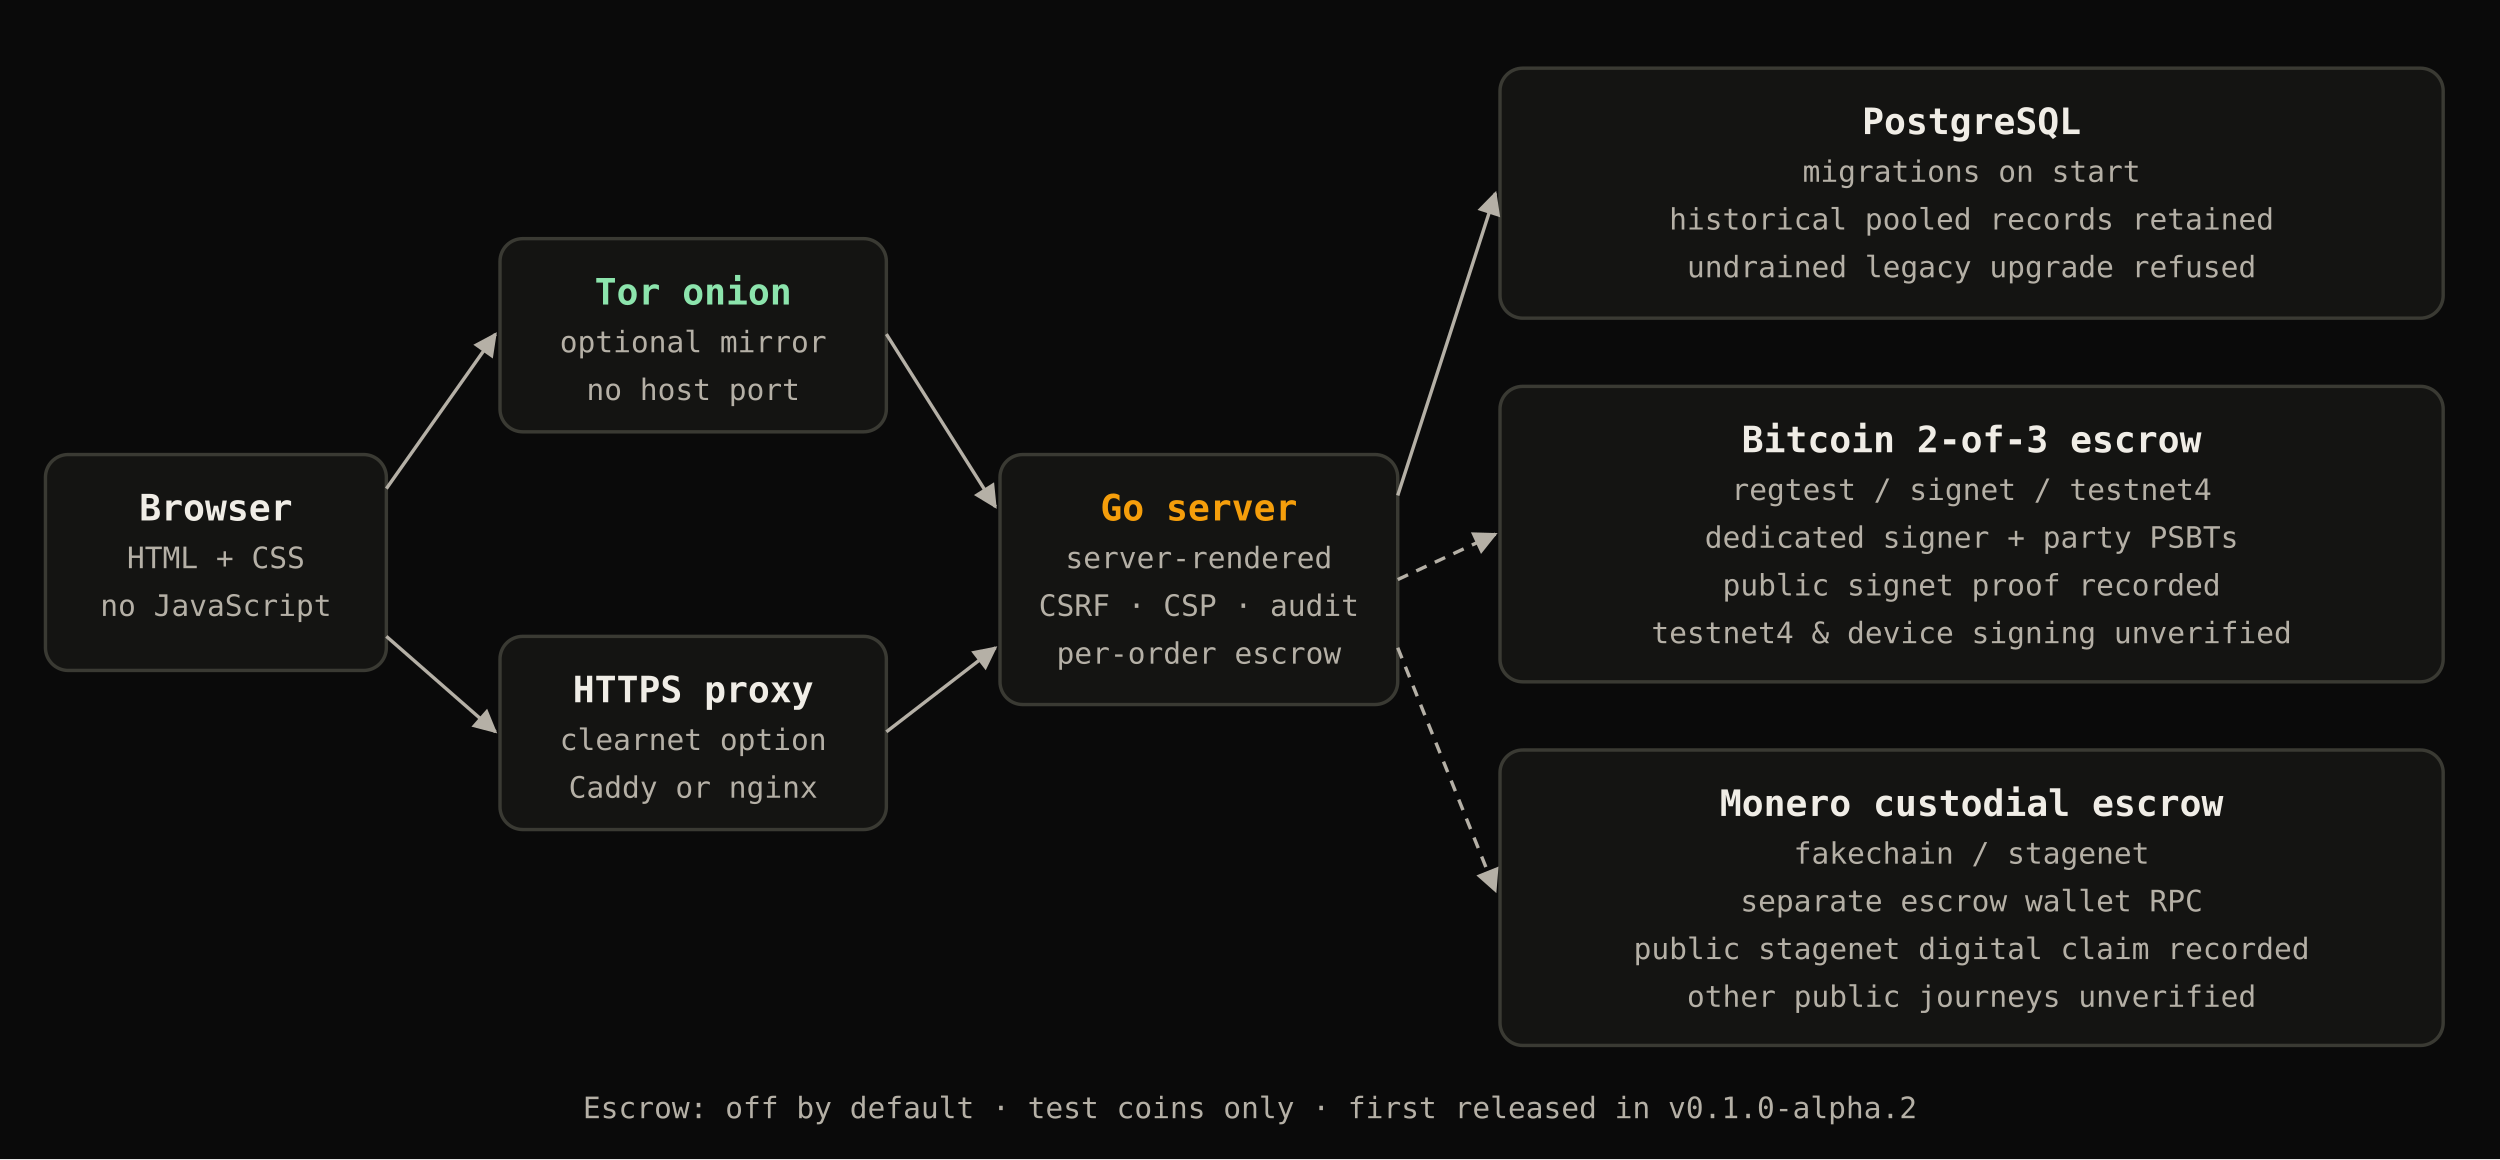
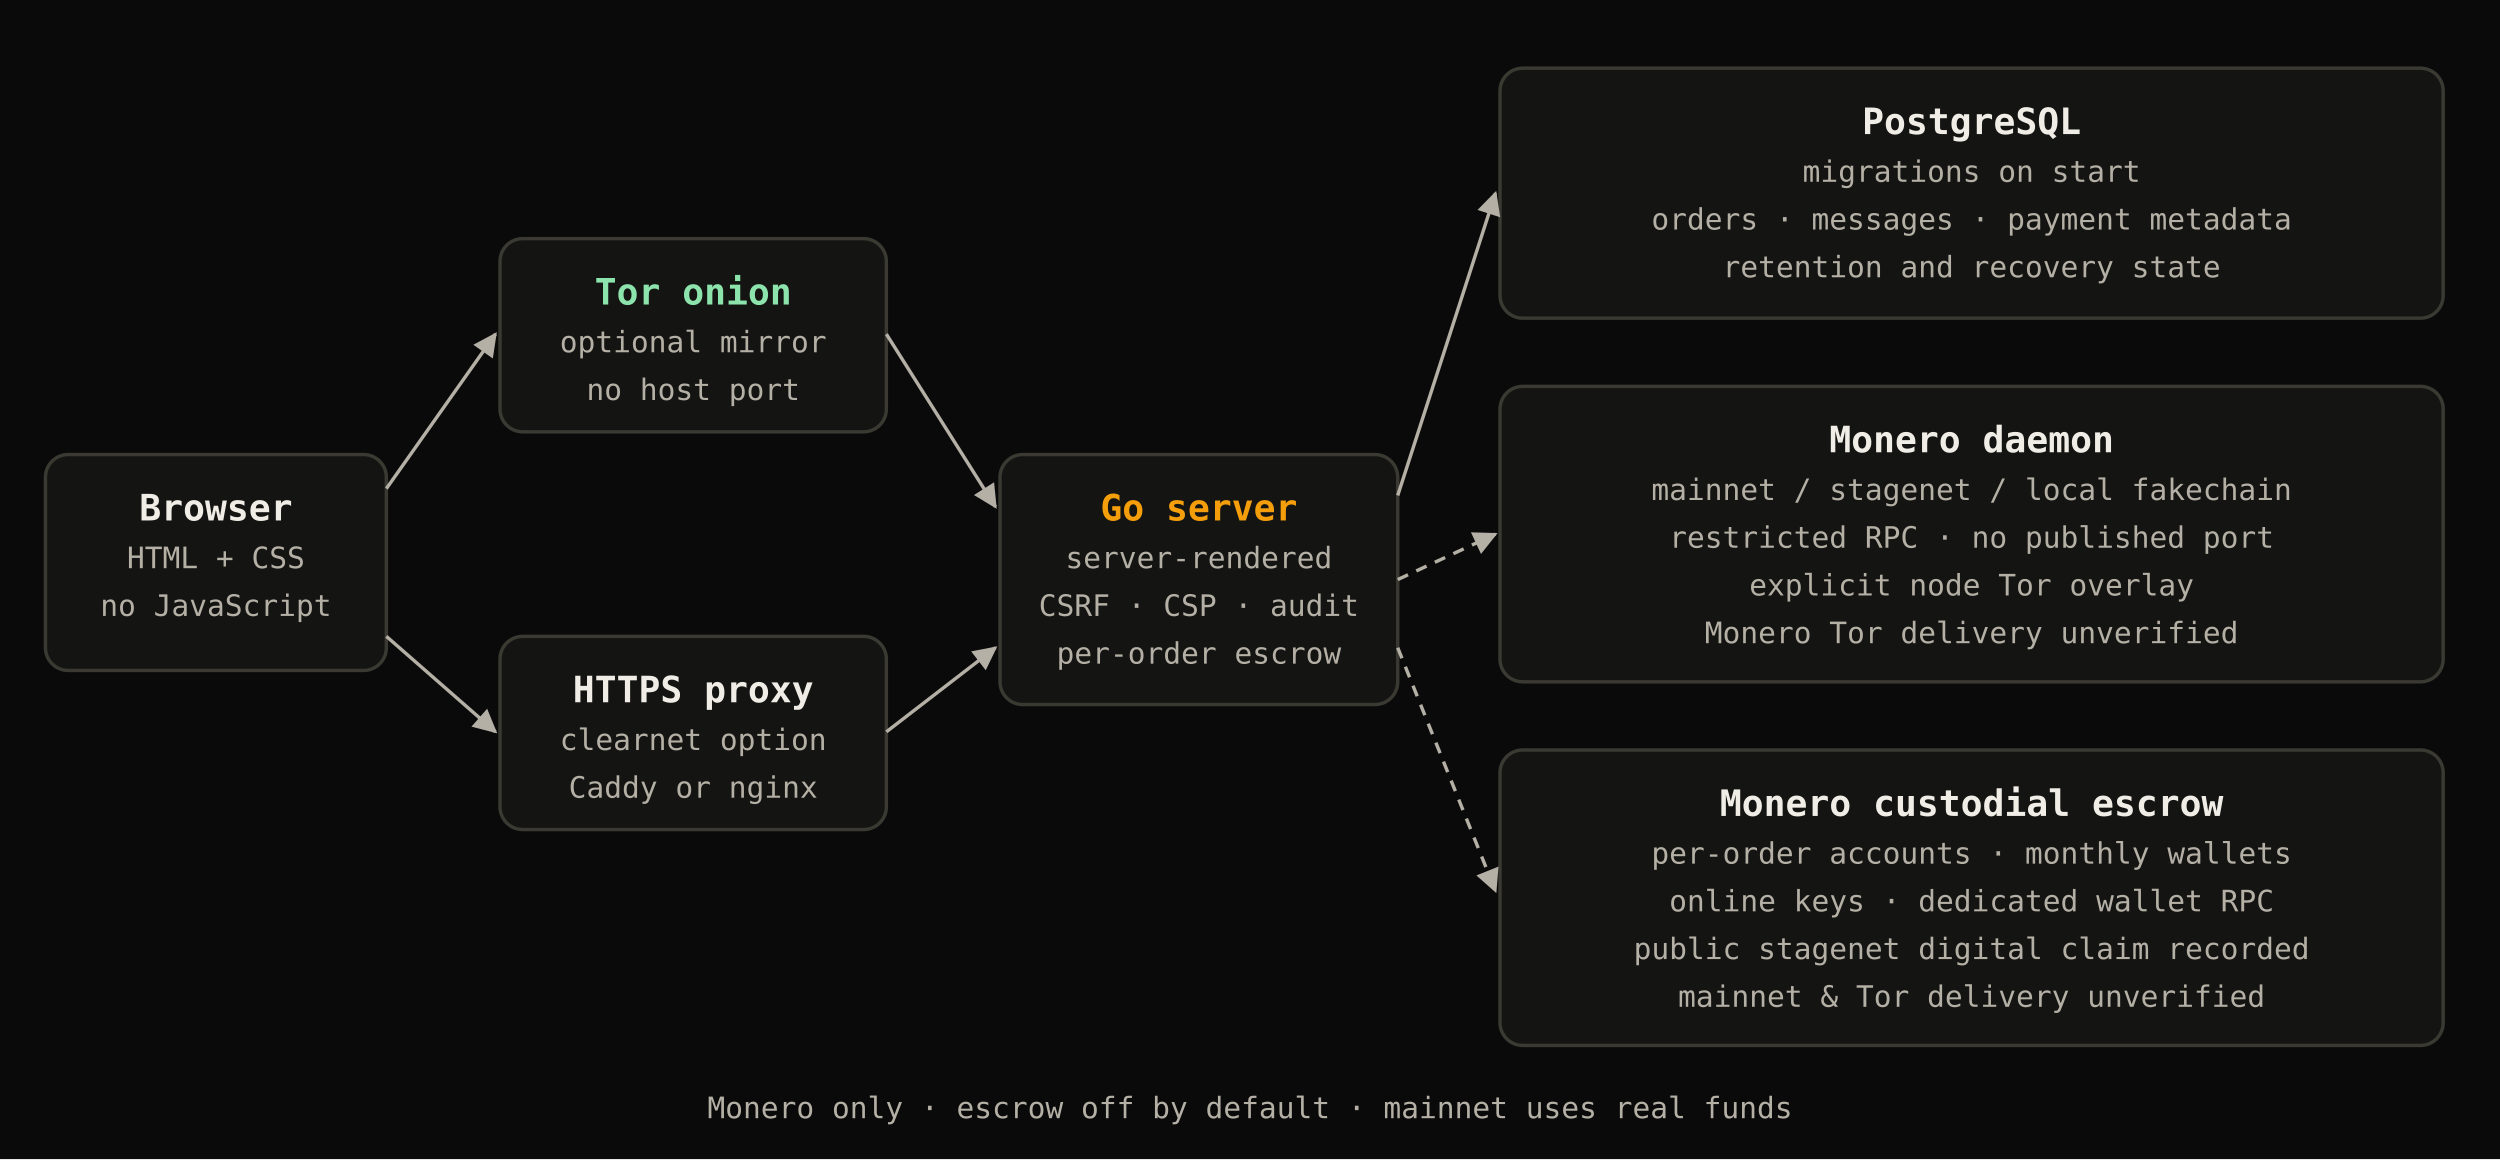
- <svg xmlns="http://www.w3.org/2000/svg" width="1100" height="510" viewBox="0 0 1100 510" role="img" aria-label="Browser through Tor or HTTPS to the Go server and PostgreSQL. Optional Bitcoin 2-of-3 escrow: regtest, signet or testnet4. Optional custodial Monero escrow: fakechain or stagenet. Escrow is off by default. The diagram shows the test networks; the installer's local nodes default to mainnet (real funds; no mainnet run is recorded). First released in v0.1.0-alpha.2. Historical pooled records retained; undrained legacy upgrades refused.">
+ <svg xmlns="http://www.w3.org/2000/svg" width="1100" height="510" viewBox="0 0 1100 510" role="img" aria-label="Browser through Tor or HTTPS to the Go server and PostgreSQL. Monero (XMR) is the only payment currency. Optional custodial escrow uses a dedicated wallet RPC and per-order accounts. The market holds online wallet keys and order/payment metadata. Local nodes default to mainnet with real funds; no mainnet run is recorded. Stagenet and local fakechain are test networks. Monero delivery through Tor remains unverified.">
  <defs>
    <marker id="adark" viewBox="0 0 10 10" refX="9" refY="5" markerWidth="7" markerHeight="7" orient="auto">
      <path d="M0 0L10 5L0 10z" fill="#b5b0a6" />
    </marker>
  </defs>
  <rect width="1100" height="510" fill="#0a0a0a" />
  <rect x="20" y="200" width="150" height="95" rx="10" fill="#141412" stroke="#3a3a33" stroke-width="1.5" />
  <text x="95.0" y="229" text-anchor="middle" font-family="ui-monospace,SFMono-Regular,Menlo,Consolas,monospace" font-size="16" font-weight="700" fill="#f0ede6">Browser</text>
  <text x="95.0" y="250" text-anchor="middle" font-family="ui-monospace,SFMono-Regular,Menlo,Consolas,monospace" font-size="13" font-weight="400" fill="#b5b0a6">HTML + CSS</text>
  <text x="95.0" y="271" text-anchor="middle" font-family="ui-monospace,SFMono-Regular,Menlo,Consolas,monospace" font-size="13" font-weight="400" fill="#b5b0a6">no JavaScript</text>
  <rect x="220" y="105" width="170" height="85" rx="10" fill="#141412" stroke="#3a3a33" stroke-width="1.5" />
  <text x="305.0" y="134" text-anchor="middle" font-family="ui-monospace,SFMono-Regular,Menlo,Consolas,monospace" font-size="16" font-weight="700" fill="#8ce4ac">Tor onion</text>
  <text x="305.0" y="155" text-anchor="middle" font-family="ui-monospace,SFMono-Regular,Menlo,Consolas,monospace" font-size="13" font-weight="400" fill="#b5b0a6">optional mirror</text>
  <text x="305.0" y="176" text-anchor="middle" font-family="ui-monospace,SFMono-Regular,Menlo,Consolas,monospace" font-size="13" font-weight="400" fill="#b5b0a6">no host port</text>
  <rect x="220" y="280" width="170" height="85" rx="10" fill="#141412" stroke="#3a3a33" stroke-width="1.5" />
  <text x="305.0" y="309" text-anchor="middle" font-family="ui-monospace,SFMono-Regular,Menlo,Consolas,monospace" font-size="16" font-weight="700" fill="#f0ede6">HTTPS proxy</text>
  <text x="305.0" y="330" text-anchor="middle" font-family="ui-monospace,SFMono-Regular,Menlo,Consolas,monospace" font-size="13" font-weight="400" fill="#b5b0a6">clearnet option</text>
  <text x="305.0" y="351" text-anchor="middle" font-family="ui-monospace,SFMono-Regular,Menlo,Consolas,monospace" font-size="13" font-weight="400" fill="#b5b0a6">Caddy or nginx</text>
  <rect x="440" y="200" width="175" height="110" rx="10" fill="#141412" stroke="#3a3a33" stroke-width="1.5" />
  <text x="527.5" y="229" text-anchor="middle" font-family="ui-monospace,SFMono-Regular,Menlo,Consolas,monospace" font-size="16" font-weight="700" fill="#f59e0b">Go server</text>
  <text x="527.5" y="250" text-anchor="middle" font-family="ui-monospace,SFMono-Regular,Menlo,Consolas,monospace" font-size="13" font-weight="400" fill="#b5b0a6">server-rendered</text>
  <text x="527.5" y="271" text-anchor="middle" font-family="ui-monospace,SFMono-Regular,Menlo,Consolas,monospace" font-size="13" font-weight="400" fill="#b5b0a6">CSRF · CSP · audit</text>
  <text x="527.5" y="292" text-anchor="middle" font-family="ui-monospace,SFMono-Regular,Menlo,Consolas,monospace" font-size="13" font-weight="400" fill="#b5b0a6">per-order escrow</text>
  <rect x="660" y="30" width="415" height="110" rx="10" fill="#141412" stroke="#3a3a33" stroke-width="1.5" />
  <text x="867.5" y="59" text-anchor="middle" font-family="ui-monospace,SFMono-Regular,Menlo,Consolas,monospace" font-size="16" font-weight="700" fill="#f0ede6">PostgreSQL</text>
  <text x="867.5" y="80" text-anchor="middle" font-family="ui-monospace,SFMono-Regular,Menlo,Consolas,monospace" font-size="13" font-weight="400" fill="#b5b0a6">migrations on start</text>
-   <text x="867.5" y="101" text-anchor="middle" font-family="ui-monospace,SFMono-Regular,Menlo,Consolas,monospace" font-size="13" font-weight="400" fill="#b5b0a6">historical pooled records retained</text>
-   <text x="867.5" y="122" text-anchor="middle" font-family="ui-monospace,SFMono-Regular,Menlo,Consolas,monospace" font-size="13" font-weight="400" fill="#b5b0a6">undrained legacy upgrade refused</text>
+   <text x="867.5" y="101" text-anchor="middle" font-family="ui-monospace,SFMono-Regular,Menlo,Consolas,monospace" font-size="13" font-weight="400" fill="#b5b0a6">orders · messages · payment metadata</text>
+   <text x="867.5" y="122" text-anchor="middle" font-family="ui-monospace,SFMono-Regular,Menlo,Consolas,monospace" font-size="13" font-weight="400" fill="#b5b0a6">retention and recovery state</text>
  <rect x="660" y="170" width="415" height="130" rx="10" fill="#141412" stroke="#3a3a33" stroke-width="1.5" />
-   <text x="867.5" y="199" text-anchor="middle" font-family="ui-monospace,SFMono-Regular,Menlo,Consolas,monospace" font-size="16" font-weight="700" fill="#f0ede6">Bitcoin 2-of-3 escrow</text>
-   <text x="867.5" y="220" text-anchor="middle" font-family="ui-monospace,SFMono-Regular,Menlo,Consolas,monospace" font-size="13" font-weight="400" fill="#b5b0a6">regtest / signet / testnet4</text>
-   <text x="867.5" y="241" text-anchor="middle" font-family="ui-monospace,SFMono-Regular,Menlo,Consolas,monospace" font-size="13" font-weight="400" fill="#b5b0a6">dedicated signer + party PSBTs</text>
-   <text x="867.5" y="262" text-anchor="middle" font-family="ui-monospace,SFMono-Regular,Menlo,Consolas,monospace" font-size="13" font-weight="400" fill="#b5b0a6">public signet proof recorded</text>
-   <text x="867.5" y="283" text-anchor="middle" font-family="ui-monospace,SFMono-Regular,Menlo,Consolas,monospace" font-size="13" font-weight="400" fill="#b5b0a6">testnet4 &amp; device signing unverified</text>
+   <text x="867.5" y="199" text-anchor="middle" font-family="ui-monospace,SFMono-Regular,Menlo,Consolas,monospace" font-size="16" font-weight="700" fill="#f0ede6">Monero daemon</text>
+   <text x="867.5" y="220" text-anchor="middle" font-family="ui-monospace,SFMono-Regular,Menlo,Consolas,monospace" font-size="13" font-weight="400" fill="#b5b0a6">mainnet / stagenet / local fakechain</text>
+   <text x="867.5" y="241" text-anchor="middle" font-family="ui-monospace,SFMono-Regular,Menlo,Consolas,monospace" font-size="13" font-weight="400" fill="#b5b0a6">restricted RPC · no published port</text>
+   <text x="867.5" y="262" text-anchor="middle" font-family="ui-monospace,SFMono-Regular,Menlo,Consolas,monospace" font-size="13" font-weight="400" fill="#b5b0a6">explicit node Tor overlay</text>
+   <text x="867.5" y="283" text-anchor="middle" font-family="ui-monospace,SFMono-Regular,Menlo,Consolas,monospace" font-size="13" font-weight="400" fill="#b5b0a6">Monero Tor delivery unverified</text>
  <rect x="660" y="330" width="415" height="130" rx="10" fill="#141412" stroke="#3a3a33" stroke-width="1.5" />
  <text x="867.5" y="359" text-anchor="middle" font-family="ui-monospace,SFMono-Regular,Menlo,Consolas,monospace" font-size="16" font-weight="700" fill="#f0ede6">Monero custodial escrow</text>
-   <text x="867.5" y="380" text-anchor="middle" font-family="ui-monospace,SFMono-Regular,Menlo,Consolas,monospace" font-size="13" font-weight="400" fill="#b5b0a6">fakechain / stagenet</text>
-   <text x="867.5" y="401" text-anchor="middle" font-family="ui-monospace,SFMono-Regular,Menlo,Consolas,monospace" font-size="13" font-weight="400" fill="#b5b0a6">separate escrow wallet RPC</text>
+   <text x="867.5" y="380" text-anchor="middle" font-family="ui-monospace,SFMono-Regular,Menlo,Consolas,monospace" font-size="13" font-weight="400" fill="#b5b0a6">per-order accounts · monthly wallets</text>
+   <text x="867.5" y="401" text-anchor="middle" font-family="ui-monospace,SFMono-Regular,Menlo,Consolas,monospace" font-size="13" font-weight="400" fill="#b5b0a6">online keys · dedicated wallet RPC</text>
  <text x="867.5" y="422" text-anchor="middle" font-family="ui-monospace,SFMono-Regular,Menlo,Consolas,monospace" font-size="13" font-weight="400" fill="#b5b0a6">public stagenet digital claim recorded</text>
-   <text x="867.5" y="443" text-anchor="middle" font-family="ui-monospace,SFMono-Regular,Menlo,Consolas,monospace" font-size="13" font-weight="400" fill="#b5b0a6">other public journeys unverified</text>
+   <text x="867.5" y="443" text-anchor="middle" font-family="ui-monospace,SFMono-Regular,Menlo,Consolas,monospace" font-size="13" font-weight="400" fill="#b5b0a6">mainnet &amp; Tor delivery unverified</text>
  <line x1="170" y1="215" x2="218" y2="147" stroke="#b5b0a6" stroke-width="1.5" marker-end="url(#adark)" />
  <line x1="170" y1="280" x2="218" y2="322" stroke="#b5b0a6" stroke-width="1.5" marker-end="url(#adark)" />
  <line x1="390" y1="147" x2="438" y2="223" stroke="#b5b0a6" stroke-width="1.5" marker-end="url(#adark)" />
  <line x1="390" y1="322" x2="438" y2="285" stroke="#b5b0a6" stroke-width="1.5" marker-end="url(#adark)" />
  <line x1="615" y1="218" x2="658" y2="85" stroke="#b5b0a6" stroke-width="1.5" marker-end="url(#adark)" />
  <line x1="615" y1="255" x2="658" y2="235" stroke="#b5b0a6" stroke-width="1.5" marker-end="url(#adark)" stroke-dasharray="5 4" />
  <line x1="615" y1="285" x2="658" y2="392" stroke="#b5b0a6" stroke-width="1.5" marker-end="url(#adark)" stroke-dasharray="5 4" />
-   <text x="550" y="492" text-anchor="middle" font-family="ui-monospace,SFMono-Regular,Menlo,Consolas,monospace" font-size="13" fill="#b5b0a6">Escrow: off by default · test coins only · first released in v0.1.0-alpha.2</text>
+   <text x="550" y="492" text-anchor="middle" font-family="ui-monospace,SFMono-Regular,Menlo,Consolas,monospace" font-size="13" fill="#b5b0a6">Monero only · escrow off by default · mainnet uses real funds</text>
</svg>
